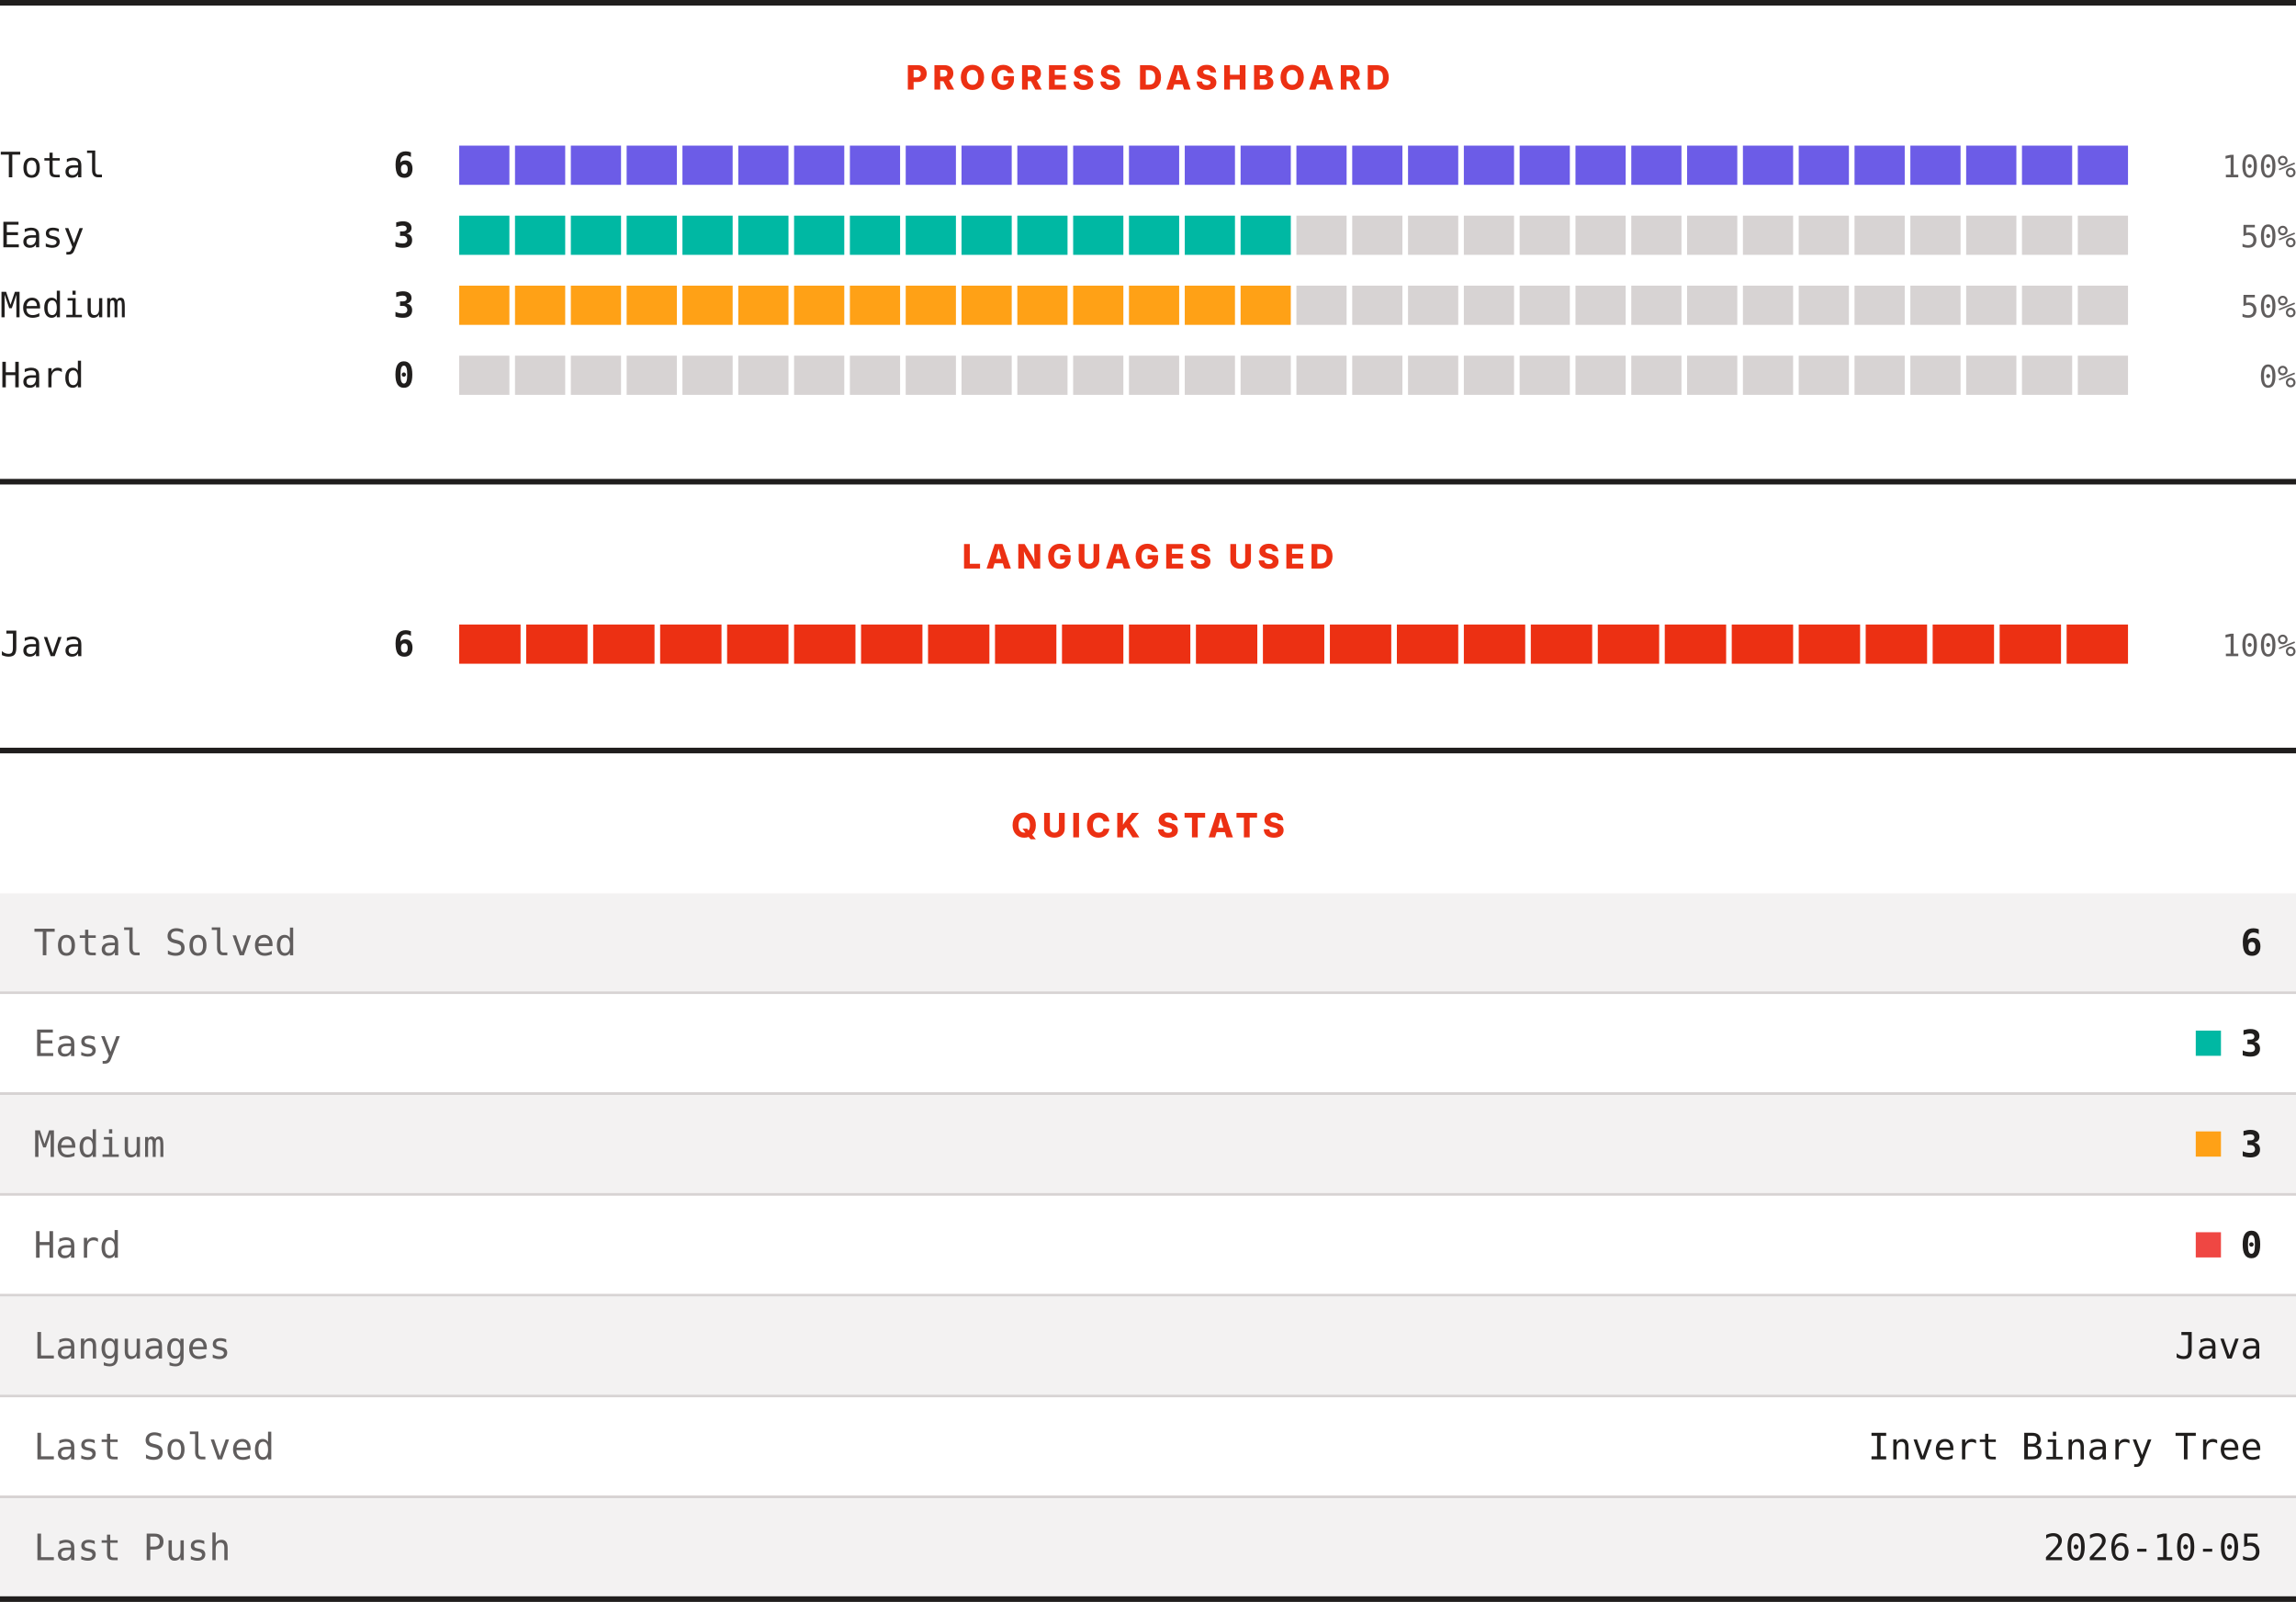
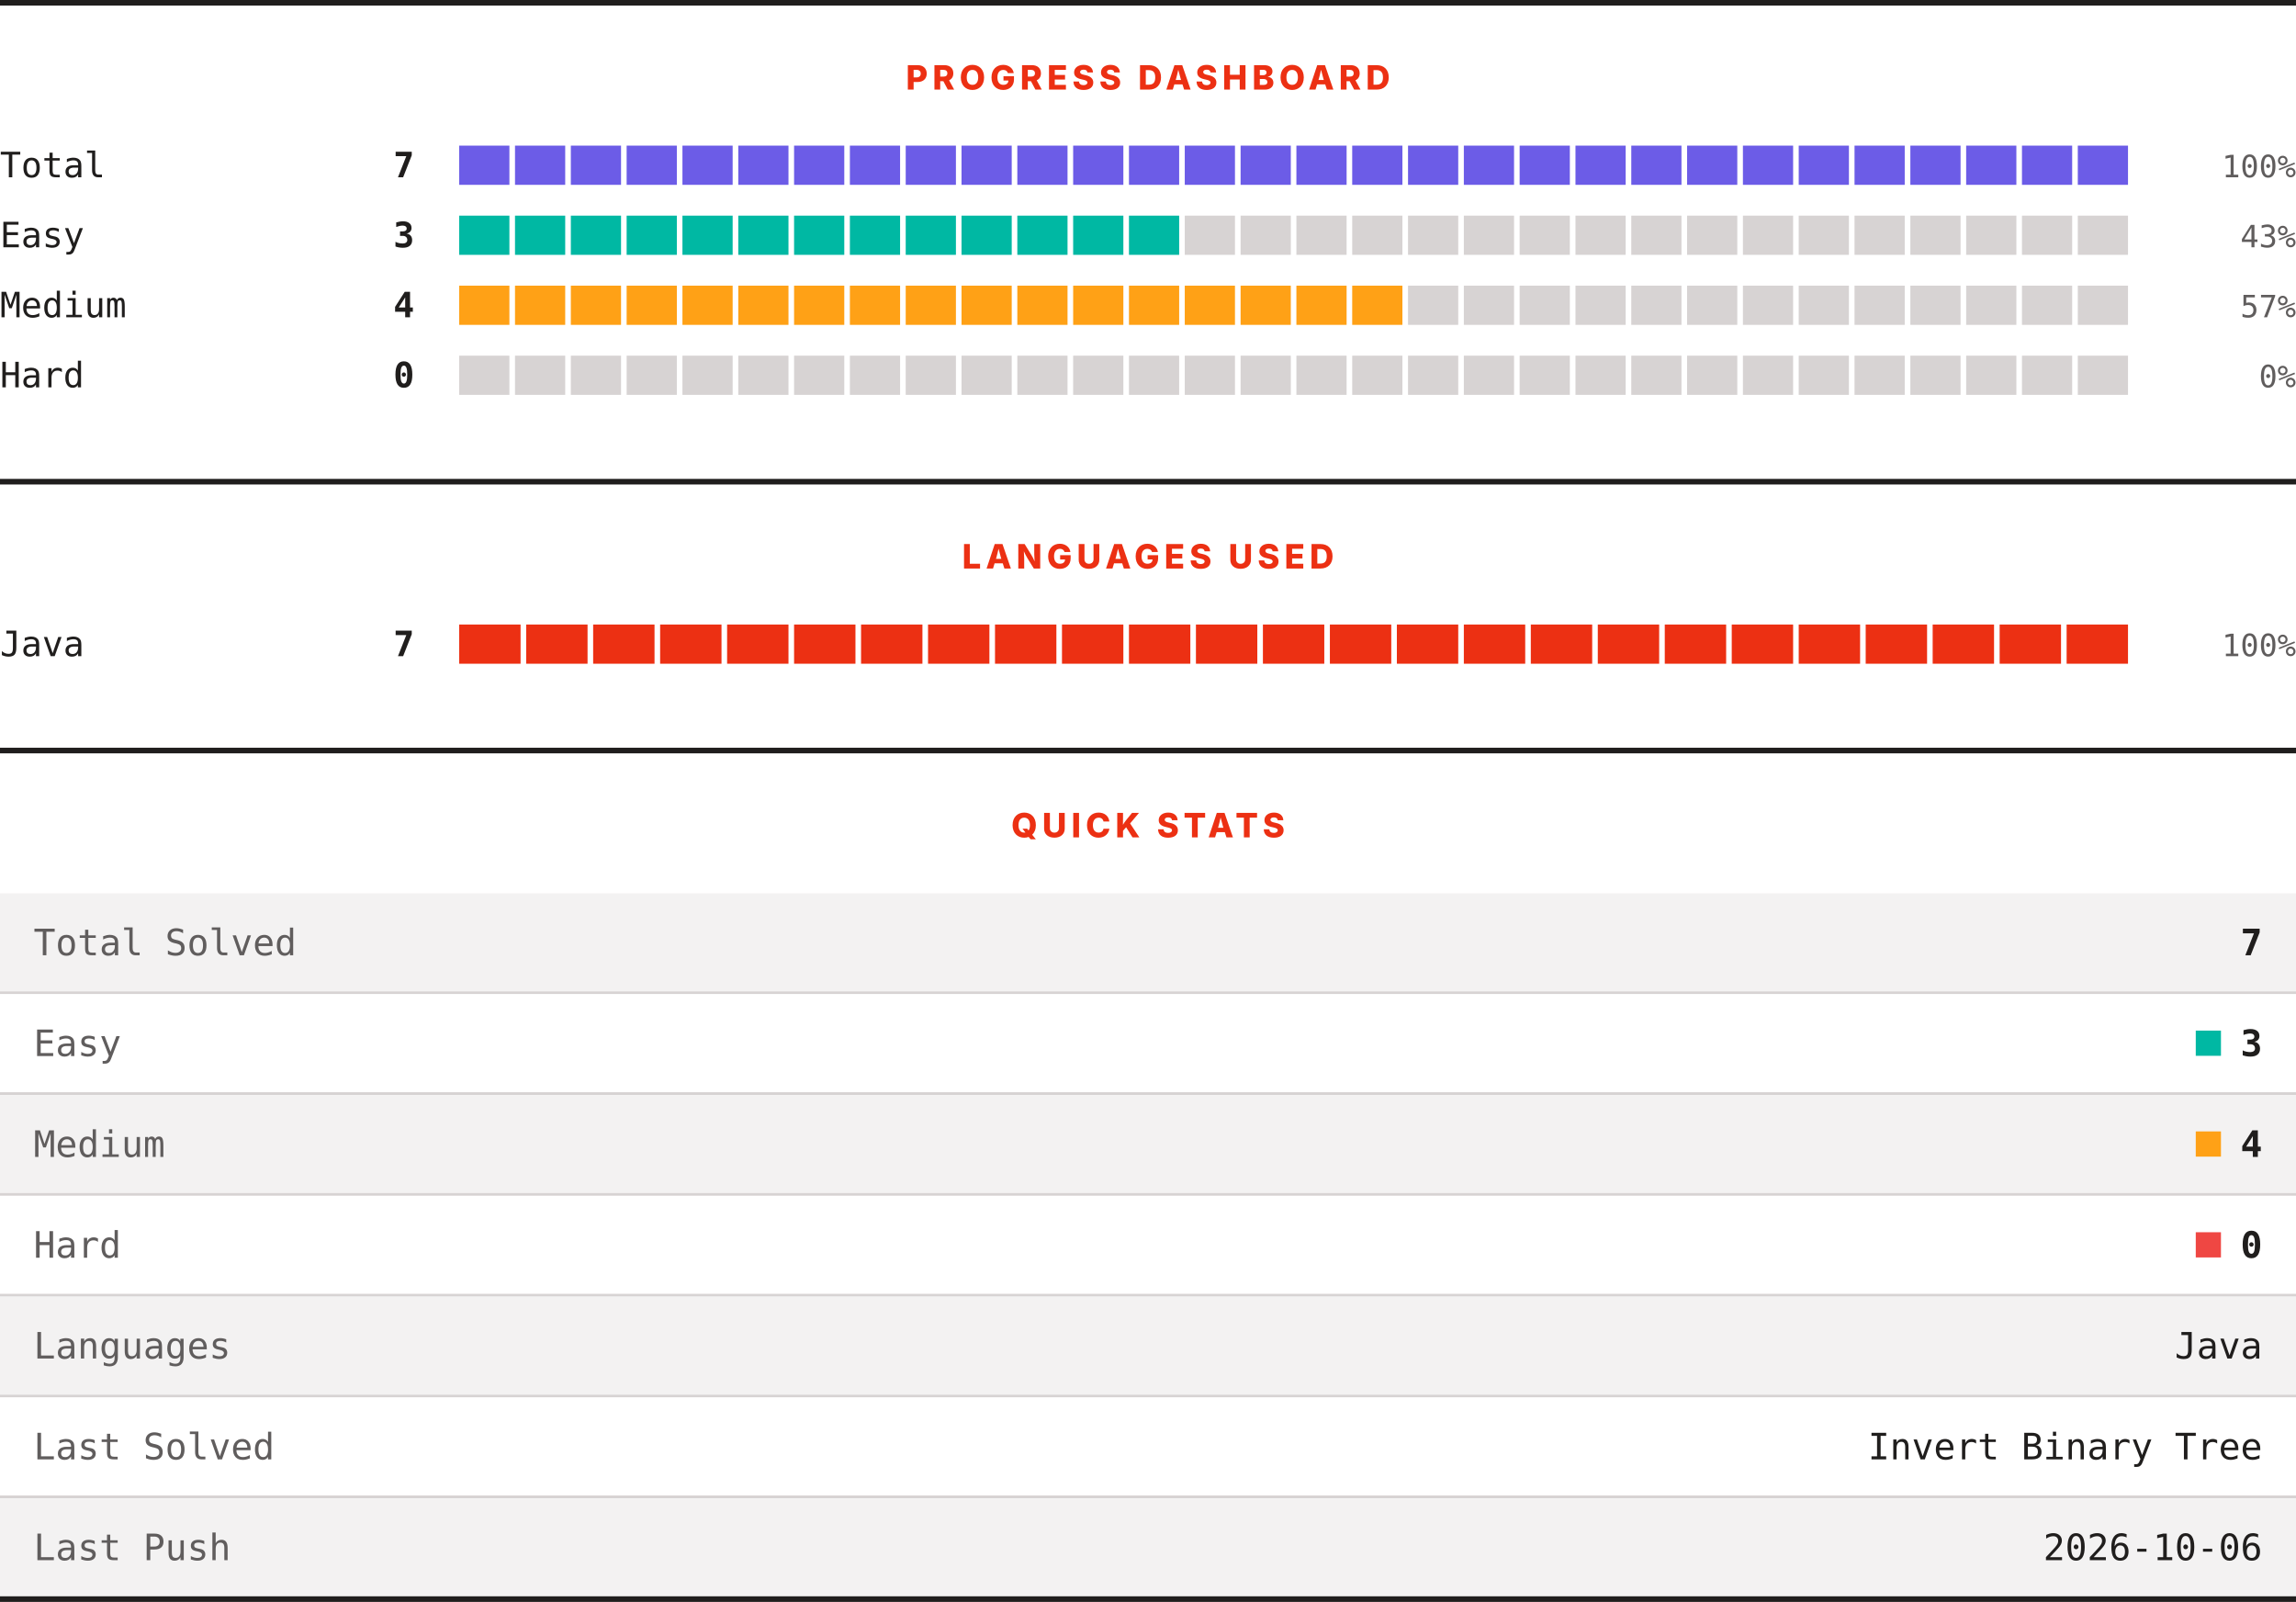
<svg xmlns="http://www.w3.org/2000/svg" width="820" height="572" viewBox="0 0 820 572" role="img" aria-label="LeetCode progress, languages and quick stats">
  <rect width="820" height="572" fill="#ffffff" />
  <rect x="0" y="0" width="820" height="2" fill="#201e1d" />
  <text x="410" y="32" text-anchor="middle" font-family="Archivo, system-ui, -apple-system, Segoe UI, sans-serif" font-size="12" font-weight="800" letter-spacing="1.68" fill="#ec3013">PROGRESS DASHBOARD</text>
  <text x="0" y="63.3" font-family="ui-monospace, SFMono-Regular, Menlo, Consolas, monospace" font-size="12.5" fill="#201e1d">Total</text>
-   <text x="148" y="63.3" text-anchor="end" font-family="ui-monospace, SFMono-Regular, Menlo, Consolas, monospace" font-size="12.5" font-weight="700" fill="#201e1d">6</text>
+   <text x="148" y="63.3" text-anchor="end" font-family="ui-monospace, SFMono-Regular, Menlo, Consolas, monospace" font-size="12.5" font-weight="700" fill="#201e1d">7</text>
  <rect x="164.00" y="52" width="17.93" height="14" fill="#6c5ce7" />
  <rect x="183.93" y="52" width="17.93" height="14" fill="#6c5ce7" />
  <rect x="203.87" y="52" width="17.93" height="14" fill="#6c5ce7" />
  <rect x="223.80" y="52" width="17.93" height="14" fill="#6c5ce7" />
  <rect x="243.73" y="52" width="17.93" height="14" fill="#6c5ce7" />
  <rect x="263.67" y="52" width="17.93" height="14" fill="#6c5ce7" />
  <rect x="283.60" y="52" width="17.93" height="14" fill="#6c5ce7" />
  <rect x="303.53" y="52" width="17.93" height="14" fill="#6c5ce7" />
  <rect x="323.47" y="52" width="17.93" height="14" fill="#6c5ce7" />
  <rect x="343.40" y="52" width="17.93" height="14" fill="#6c5ce7" />
  <rect x="363.33" y="52" width="17.93" height="14" fill="#6c5ce7" />
  <rect x="383.27" y="52" width="17.93" height="14" fill="#6c5ce7" />
  <rect x="403.20" y="52" width="17.93" height="14" fill="#6c5ce7" />
  <rect x="423.13" y="52" width="17.93" height="14" fill="#6c5ce7" />
  <rect x="443.07" y="52" width="17.93" height="14" fill="#6c5ce7" />
  <rect x="463.00" y="52" width="17.93" height="14" fill="#6c5ce7" />
  <rect x="482.93" y="52" width="17.93" height="14" fill="#6c5ce7" />
  <rect x="502.87" y="52" width="17.93" height="14" fill="#6c5ce7" />
  <rect x="522.80" y="52" width="17.93" height="14" fill="#6c5ce7" />
  <rect x="542.73" y="52" width="17.93" height="14" fill="#6c5ce7" />
  <rect x="562.67" y="52" width="17.93" height="14" fill="#6c5ce7" />
  <rect x="582.60" y="52" width="17.93" height="14" fill="#6c5ce7" />
  <rect x="602.53" y="52" width="17.93" height="14" fill="#6c5ce7" />
  <rect x="622.47" y="52" width="17.93" height="14" fill="#6c5ce7" />
  <rect x="642.40" y="52" width="17.93" height="14" fill="#6c5ce7" />
  <rect x="662.33" y="52" width="17.93" height="14" fill="#6c5ce7" />
  <rect x="682.27" y="52" width="17.93" height="14" fill="#6c5ce7" />
  <rect x="702.20" y="52" width="17.93" height="14" fill="#6c5ce7" />
  <rect x="722.13" y="52" width="17.93" height="14" fill="#6c5ce7" />
  <rect x="742.07" y="52" width="17.93" height="14" fill="#6c5ce7" />
  <text x="820" y="63.3" text-anchor="end" font-family="ui-monospace, SFMono-Regular, Menlo, Consolas, monospace" font-size="11" fill="#605d5d">100%</text>
  <text x="0" y="88.3" font-family="ui-monospace, SFMono-Regular, Menlo, Consolas, monospace" font-size="12.5" fill="#201e1d">Easy</text>
  <text x="148" y="88.3" text-anchor="end" font-family="ui-monospace, SFMono-Regular, Menlo, Consolas, monospace" font-size="12.5" font-weight="700" fill="#201e1d">3</text>
  <rect x="164.00" y="77" width="17.93" height="14" fill="#00b8a3" />
  <rect x="183.93" y="77" width="17.93" height="14" fill="#00b8a3" />
  <rect x="203.87" y="77" width="17.93" height="14" fill="#00b8a3" />
  <rect x="223.80" y="77" width="17.93" height="14" fill="#00b8a3" />
  <rect x="243.73" y="77" width="17.93" height="14" fill="#00b8a3" />
  <rect x="263.67" y="77" width="17.93" height="14" fill="#00b8a3" />
  <rect x="283.60" y="77" width="17.93" height="14" fill="#00b8a3" />
  <rect x="303.53" y="77" width="17.93" height="14" fill="#00b8a3" />
  <rect x="323.47" y="77" width="17.93" height="14" fill="#00b8a3" />
  <rect x="343.40" y="77" width="17.93" height="14" fill="#00b8a3" />
  <rect x="363.33" y="77" width="17.93" height="14" fill="#00b8a3" />
  <rect x="383.27" y="77" width="17.93" height="14" fill="#00b8a3" />
  <rect x="403.20" y="77" width="17.93" height="14" fill="#00b8a3" />
-   <rect x="423.13" y="77" width="17.93" height="14" fill="#00b8a3" />
-   <rect x="443.07" y="77" width="17.93" height="14" fill="#00b8a3" />
+   <rect x="423.13" y="77" width="17.93" height="14" fill="#d7d3d3" />
+   <rect x="443.07" y="77" width="17.93" height="14" fill="#d7d3d3" />
  <rect x="463.00" y="77" width="17.93" height="14" fill="#d7d3d3" />
  <rect x="482.93" y="77" width="17.93" height="14" fill="#d7d3d3" />
  <rect x="502.87" y="77" width="17.93" height="14" fill="#d7d3d3" />
  <rect x="522.80" y="77" width="17.93" height="14" fill="#d7d3d3" />
  <rect x="542.73" y="77" width="17.93" height="14" fill="#d7d3d3" />
  <rect x="562.67" y="77" width="17.93" height="14" fill="#d7d3d3" />
  <rect x="582.60" y="77" width="17.93" height="14" fill="#d7d3d3" />
  <rect x="602.53" y="77" width="17.93" height="14" fill="#d7d3d3" />
  <rect x="622.47" y="77" width="17.93" height="14" fill="#d7d3d3" />
  <rect x="642.40" y="77" width="17.93" height="14" fill="#d7d3d3" />
  <rect x="662.33" y="77" width="17.93" height="14" fill="#d7d3d3" />
  <rect x="682.27" y="77" width="17.93" height="14" fill="#d7d3d3" />
  <rect x="702.20" y="77" width="17.93" height="14" fill="#d7d3d3" />
  <rect x="722.13" y="77" width="17.93" height="14" fill="#d7d3d3" />
  <rect x="742.07" y="77" width="17.93" height="14" fill="#d7d3d3" />
-   <text x="820" y="88.3" text-anchor="end" font-family="ui-monospace, SFMono-Regular, Menlo, Consolas, monospace" font-size="11" fill="#605d5d">50%</text>
+   <text x="820" y="88.3" text-anchor="end" font-family="ui-monospace, SFMono-Regular, Menlo, Consolas, monospace" font-size="11" fill="#605d5d">43%</text>
  <text x="0" y="113.3" font-family="ui-monospace, SFMono-Regular, Menlo, Consolas, monospace" font-size="12.5" fill="#201e1d">Medium</text>
-   <text x="148" y="113.3" text-anchor="end" font-family="ui-monospace, SFMono-Regular, Menlo, Consolas, monospace" font-size="12.5" font-weight="700" fill="#201e1d">3</text>
+   <text x="148" y="113.3" text-anchor="end" font-family="ui-monospace, SFMono-Regular, Menlo, Consolas, monospace" font-size="12.5" font-weight="700" fill="#201e1d">4</text>
  <rect x="164.00" y="102" width="17.93" height="14" fill="#ffa116" />
  <rect x="183.93" y="102" width="17.93" height="14" fill="#ffa116" />
  <rect x="203.87" y="102" width="17.93" height="14" fill="#ffa116" />
  <rect x="223.80" y="102" width="17.93" height="14" fill="#ffa116" />
  <rect x="243.73" y="102" width="17.93" height="14" fill="#ffa116" />
  <rect x="263.67" y="102" width="17.93" height="14" fill="#ffa116" />
  <rect x="283.60" y="102" width="17.93" height="14" fill="#ffa116" />
  <rect x="303.53" y="102" width="17.93" height="14" fill="#ffa116" />
  <rect x="323.47" y="102" width="17.93" height="14" fill="#ffa116" />
  <rect x="343.40" y="102" width="17.93" height="14" fill="#ffa116" />
  <rect x="363.33" y="102" width="17.93" height="14" fill="#ffa116" />
  <rect x="383.27" y="102" width="17.93" height="14" fill="#ffa116" />
  <rect x="403.20" y="102" width="17.93" height="14" fill="#ffa116" />
  <rect x="423.13" y="102" width="17.93" height="14" fill="#ffa116" />
  <rect x="443.07" y="102" width="17.93" height="14" fill="#ffa116" />
-   <rect x="463.00" y="102" width="17.93" height="14" fill="#d7d3d3" />
-   <rect x="482.93" y="102" width="17.93" height="14" fill="#d7d3d3" />
+   <rect x="463.00" y="102" width="17.93" height="14" fill="#ffa116" />
+   <rect x="482.93" y="102" width="17.93" height="14" fill="#ffa116" />
  <rect x="502.87" y="102" width="17.93" height="14" fill="#d7d3d3" />
  <rect x="522.80" y="102" width="17.93" height="14" fill="#d7d3d3" />
  <rect x="542.73" y="102" width="17.93" height="14" fill="#d7d3d3" />
  <rect x="562.67" y="102" width="17.93" height="14" fill="#d7d3d3" />
  <rect x="582.60" y="102" width="17.93" height="14" fill="#d7d3d3" />
  <rect x="602.53" y="102" width="17.93" height="14" fill="#d7d3d3" />
  <rect x="622.47" y="102" width="17.93" height="14" fill="#d7d3d3" />
  <rect x="642.40" y="102" width="17.93" height="14" fill="#d7d3d3" />
  <rect x="662.33" y="102" width="17.93" height="14" fill="#d7d3d3" />
  <rect x="682.27" y="102" width="17.93" height="14" fill="#d7d3d3" />
  <rect x="702.20" y="102" width="17.93" height="14" fill="#d7d3d3" />
  <rect x="722.13" y="102" width="17.93" height="14" fill="#d7d3d3" />
  <rect x="742.07" y="102" width="17.93" height="14" fill="#d7d3d3" />
-   <text x="820" y="113.3" text-anchor="end" font-family="ui-monospace, SFMono-Regular, Menlo, Consolas, monospace" font-size="11" fill="#605d5d">50%</text>
+   <text x="820" y="113.3" text-anchor="end" font-family="ui-monospace, SFMono-Regular, Menlo, Consolas, monospace" font-size="11" fill="#605d5d">57%</text>
  <text x="0" y="138.3" font-family="ui-monospace, SFMono-Regular, Menlo, Consolas, monospace" font-size="12.5" fill="#201e1d">Hard</text>
  <text x="148" y="138.3" text-anchor="end" font-family="ui-monospace, SFMono-Regular, Menlo, Consolas, monospace" font-size="12.5" font-weight="700" fill="#201e1d">0</text>
  <rect x="164.00" y="127" width="17.93" height="14" fill="#d7d3d3" />
  <rect x="183.93" y="127" width="17.93" height="14" fill="#d7d3d3" />
  <rect x="203.87" y="127" width="17.93" height="14" fill="#d7d3d3" />
  <rect x="223.80" y="127" width="17.93" height="14" fill="#d7d3d3" />
  <rect x="243.73" y="127" width="17.93" height="14" fill="#d7d3d3" />
  <rect x="263.67" y="127" width="17.93" height="14" fill="#d7d3d3" />
  <rect x="283.60" y="127" width="17.93" height="14" fill="#d7d3d3" />
  <rect x="303.53" y="127" width="17.93" height="14" fill="#d7d3d3" />
  <rect x="323.47" y="127" width="17.93" height="14" fill="#d7d3d3" />
  <rect x="343.40" y="127" width="17.93" height="14" fill="#d7d3d3" />
  <rect x="363.33" y="127" width="17.93" height="14" fill="#d7d3d3" />
  <rect x="383.27" y="127" width="17.93" height="14" fill="#d7d3d3" />
  <rect x="403.20" y="127" width="17.93" height="14" fill="#d7d3d3" />
  <rect x="423.13" y="127" width="17.93" height="14" fill="#d7d3d3" />
  <rect x="443.07" y="127" width="17.93" height="14" fill="#d7d3d3" />
  <rect x="463.00" y="127" width="17.93" height="14" fill="#d7d3d3" />
  <rect x="482.93" y="127" width="17.93" height="14" fill="#d7d3d3" />
  <rect x="502.87" y="127" width="17.93" height="14" fill="#d7d3d3" />
  <rect x="522.80" y="127" width="17.93" height="14" fill="#d7d3d3" />
  <rect x="542.73" y="127" width="17.93" height="14" fill="#d7d3d3" />
  <rect x="562.67" y="127" width="17.93" height="14" fill="#d7d3d3" />
  <rect x="582.60" y="127" width="17.93" height="14" fill="#d7d3d3" />
  <rect x="602.53" y="127" width="17.93" height="14" fill="#d7d3d3" />
  <rect x="622.47" y="127" width="17.93" height="14" fill="#d7d3d3" />
  <rect x="642.40" y="127" width="17.93" height="14" fill="#d7d3d3" />
  <rect x="662.33" y="127" width="17.93" height="14" fill="#d7d3d3" />
  <rect x="682.27" y="127" width="17.93" height="14" fill="#d7d3d3" />
  <rect x="702.20" y="127" width="17.93" height="14" fill="#d7d3d3" />
  <rect x="722.13" y="127" width="17.93" height="14" fill="#d7d3d3" />
  <rect x="742.07" y="127" width="17.93" height="14" fill="#d7d3d3" />
  <text x="820" y="138.3" text-anchor="end" font-family="ui-monospace, SFMono-Regular, Menlo, Consolas, monospace" font-size="11" fill="#605d5d">0%</text>
  <rect x="0" y="171" width="820" height="2" fill="#201e1d" />
  <text x="410" y="203" text-anchor="middle" font-family="Archivo, system-ui, -apple-system, Segoe UI, sans-serif" font-size="12" font-weight="800" letter-spacing="1.68" fill="#ec3013">LANGUAGES USED</text>
  <text x="0" y="234.3" font-family="ui-monospace, SFMono-Regular, Menlo, Consolas, monospace" font-size="12.5" fill="#201e1d">Java</text>
-   <text x="148" y="234.3" text-anchor="end" font-family="ui-monospace, SFMono-Regular, Menlo, Consolas, monospace" font-size="12.5" font-weight="700" fill="#201e1d">6</text>
+   <text x="148" y="234.3" text-anchor="end" font-family="ui-monospace, SFMono-Regular, Menlo, Consolas, monospace" font-size="12.5" font-weight="700" fill="#201e1d">7</text>
  <rect x="164.00" y="223" width="21.92" height="14" fill="#ec3013" />
  <rect x="187.92" y="223" width="21.92" height="14" fill="#ec3013" />
  <rect x="211.84" y="223" width="21.92" height="14" fill="#ec3013" />
  <rect x="235.76" y="223" width="21.92" height="14" fill="#ec3013" />
  <rect x="259.68" y="223" width="21.92" height="14" fill="#ec3013" />
  <rect x="283.60" y="223" width="21.92" height="14" fill="#ec3013" />
  <rect x="307.52" y="223" width="21.92" height="14" fill="#ec3013" />
  <rect x="331.44" y="223" width="21.92" height="14" fill="#ec3013" />
  <rect x="355.36" y="223" width="21.92" height="14" fill="#ec3013" />
  <rect x="379.28" y="223" width="21.92" height="14" fill="#ec3013" />
  <rect x="403.20" y="223" width="21.92" height="14" fill="#ec3013" />
  <rect x="427.12" y="223" width="21.92" height="14" fill="#ec3013" />
  <rect x="451.04" y="223" width="21.92" height="14" fill="#ec3013" />
  <rect x="474.96" y="223" width="21.92" height="14" fill="#ec3013" />
  <rect x="498.88" y="223" width="21.92" height="14" fill="#ec3013" />
  <rect x="522.80" y="223" width="21.92" height="14" fill="#ec3013" />
  <rect x="546.72" y="223" width="21.92" height="14" fill="#ec3013" />
  <rect x="570.64" y="223" width="21.92" height="14" fill="#ec3013" />
  <rect x="594.56" y="223" width="21.92" height="14" fill="#ec3013" />
  <rect x="618.48" y="223" width="21.92" height="14" fill="#ec3013" />
  <rect x="642.40" y="223" width="21.92" height="14" fill="#ec3013" />
  <rect x="666.32" y="223" width="21.92" height="14" fill="#ec3013" />
  <rect x="690.24" y="223" width="21.92" height="14" fill="#ec3013" />
  <rect x="714.16" y="223" width="21.92" height="14" fill="#ec3013" />
  <rect x="738.08" y="223" width="21.92" height="14" fill="#ec3013" />
  <text x="820" y="234.3" text-anchor="end" font-family="ui-monospace, SFMono-Regular, Menlo, Consolas, monospace" font-size="11" fill="#605d5d">100%</text>
  <rect x="0" y="267" width="820" height="2" fill="#201e1d" />
  <text x="410" y="299" text-anchor="middle" font-family="Archivo, system-ui, -apple-system, Segoe UI, sans-serif" font-size="12" font-weight="800" letter-spacing="1.68" fill="#ec3013">QUICK STATS</text>
  <rect x="0" y="319" width="820" height="35" fill="#f3f2f2" />
  <text x="12" y="341.1" font-family="ui-monospace, SFMono-Regular, Menlo, Consolas, monospace" font-size="13" fill="#605d5d">Total Solved</text>
-   <text x="808" y="341.1" text-anchor="end" font-family="ui-monospace, SFMono-Regular, Menlo, Consolas, monospace" font-size="13" font-weight="700" fill="#201e1d">6</text>
+   <text x="808" y="341.1" text-anchor="end" font-family="ui-monospace, SFMono-Regular, Menlo, Consolas, monospace" font-size="13" font-weight="700" fill="#201e1d">7</text>
  <rect x="0" y="354" width="820" height="1" fill="#d7d3d3" />
  <rect x="0" y="355" width="820" height="35" fill="#ffffff" />
  <text x="12" y="377.1" font-family="ui-monospace, SFMono-Regular, Menlo, Consolas, monospace" font-size="13" fill="#605d5d">Easy</text>
  <rect x="784.2" y="368" width="9" height="9" fill="#00b8a3" />
  <text x="808" y="377.1" text-anchor="end" font-family="ui-monospace, SFMono-Regular, Menlo, Consolas, monospace" font-size="13" font-weight="700" fill="#201e1d">3</text>
  <rect x="0" y="390" width="820" height="1" fill="#d7d3d3" />
  <rect x="0" y="391" width="820" height="35" fill="#f3f2f2" />
  <text x="12" y="413.1" font-family="ui-monospace, SFMono-Regular, Menlo, Consolas, monospace" font-size="13" fill="#605d5d">Medium</text>
  <rect x="784.2" y="404" width="9" height="9" fill="#ffa116" />
-   <text x="808" y="413.1" text-anchor="end" font-family="ui-monospace, SFMono-Regular, Menlo, Consolas, monospace" font-size="13" font-weight="700" fill="#201e1d">3</text>
+   <text x="808" y="413.1" text-anchor="end" font-family="ui-monospace, SFMono-Regular, Menlo, Consolas, monospace" font-size="13" font-weight="700" fill="#201e1d">4</text>
  <rect x="0" y="426" width="820" height="1" fill="#d7d3d3" />
  <rect x="0" y="427" width="820" height="35" fill="#ffffff" />
  <text x="12" y="449.1" font-family="ui-monospace, SFMono-Regular, Menlo, Consolas, monospace" font-size="13" fill="#605d5d">Hard</text>
  <rect x="784.2" y="440" width="9" height="9" fill="#ef4743" />
  <text x="808" y="449.1" text-anchor="end" font-family="ui-monospace, SFMono-Regular, Menlo, Consolas, monospace" font-size="13" font-weight="700" fill="#201e1d">0</text>
  <rect x="0" y="462" width="820" height="1" fill="#d7d3d3" />
  <rect x="0" y="463" width="820" height="35" fill="#f3f2f2" />
  <text x="12" y="485.1" font-family="ui-monospace, SFMono-Regular, Menlo, Consolas, monospace" font-size="13" fill="#605d5d">Languages</text>
  <text x="808" y="485.1" text-anchor="end" font-family="ui-monospace, SFMono-Regular, Menlo, Consolas, monospace" font-size="13" fill="#201e1d">Java</text>
  <rect x="0" y="498" width="820" height="1" fill="#d7d3d3" />
  <rect x="0" y="499" width="820" height="35" fill="#ffffff" />
  <text x="12" y="521.1" font-family="ui-monospace, SFMono-Regular, Menlo, Consolas, monospace" font-size="13" fill="#605d5d">Last Solved</text>
  <text x="808" y="521.1" text-anchor="end" font-family="ui-monospace, SFMono-Regular, Menlo, Consolas, monospace" font-size="13" fill="#201e1d">Invert Binary Tree</text>
  <rect x="0" y="534" width="820" height="1" fill="#d7d3d3" />
  <rect x="0" y="535" width="820" height="35" fill="#f3f2f2" />
  <text x="12" y="557.1" font-family="ui-monospace, SFMono-Regular, Menlo, Consolas, monospace" font-size="13" fill="#605d5d">Last Push</text>
-   <text x="808" y="557.1" text-anchor="end" font-family="ui-monospace, SFMono-Regular, Menlo, Consolas, monospace" font-size="13" fill="#201e1d">2026-10-05</text>
+   <text x="808" y="557.1" text-anchor="end" font-family="ui-monospace, SFMono-Regular, Menlo, Consolas, monospace" font-size="13" fill="#201e1d">2026-10-06</text>
  <rect x="0" y="570" width="820" height="2" fill="#201e1d" />
</svg>
